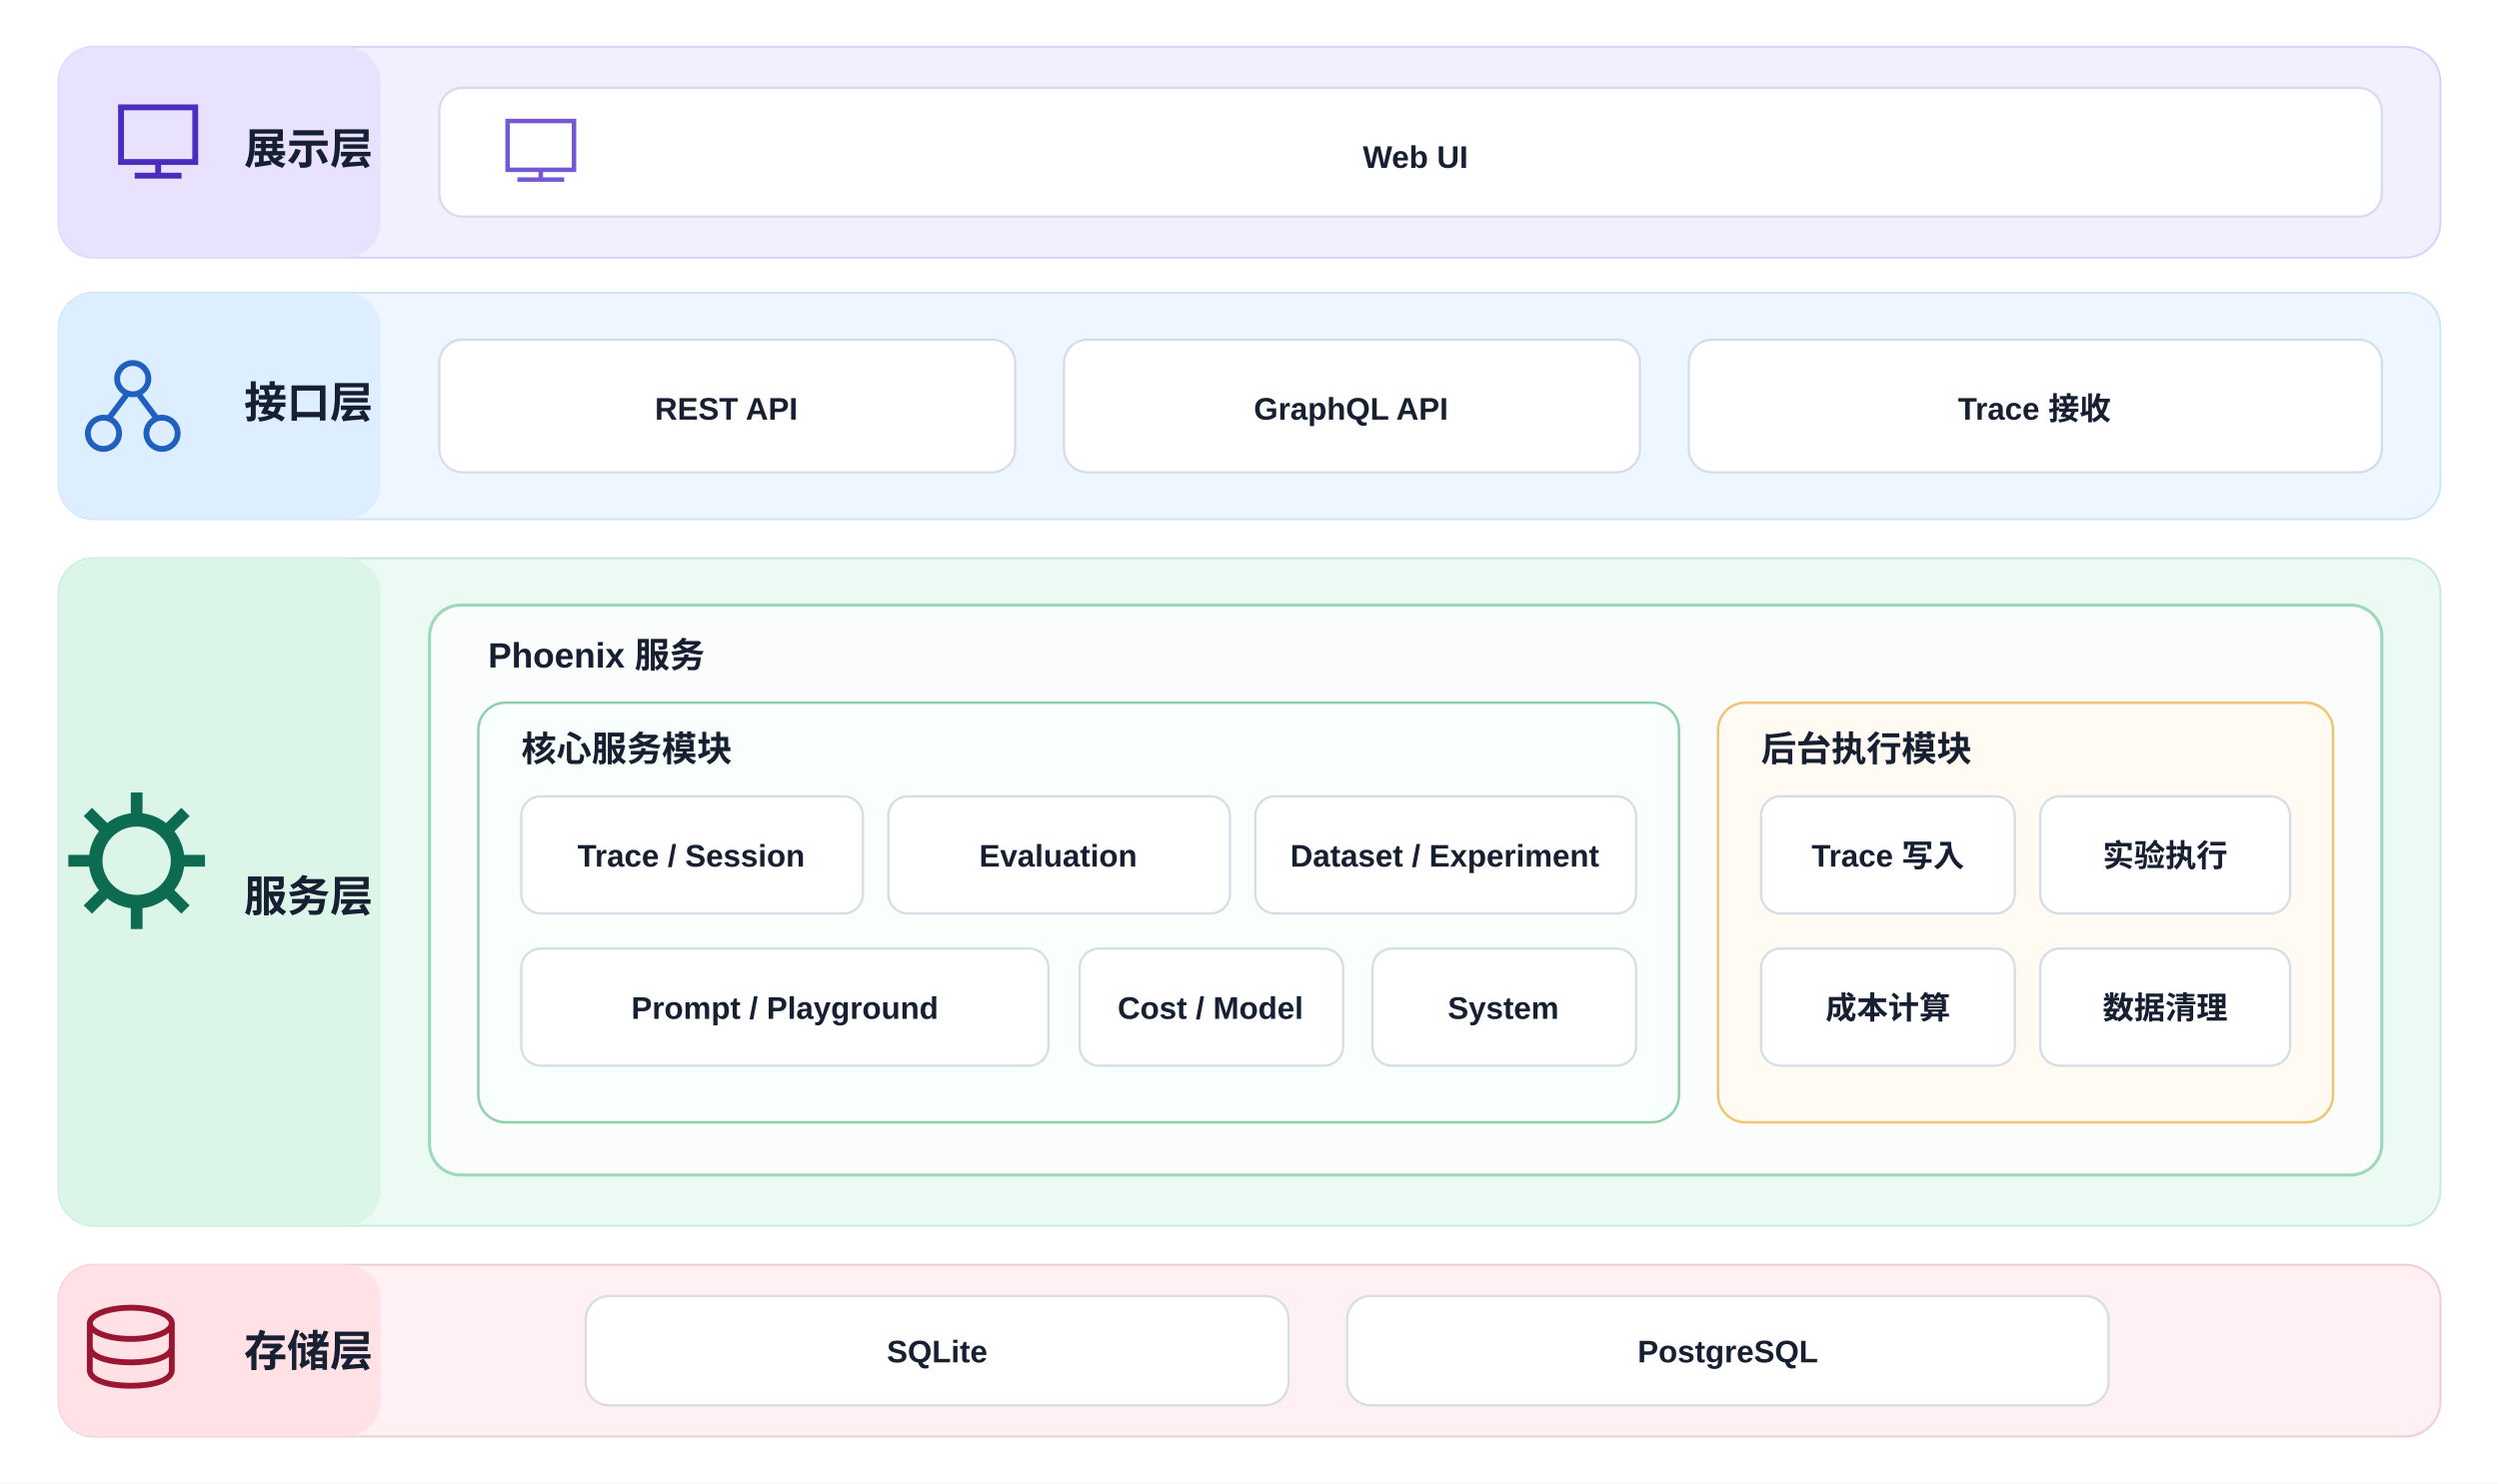
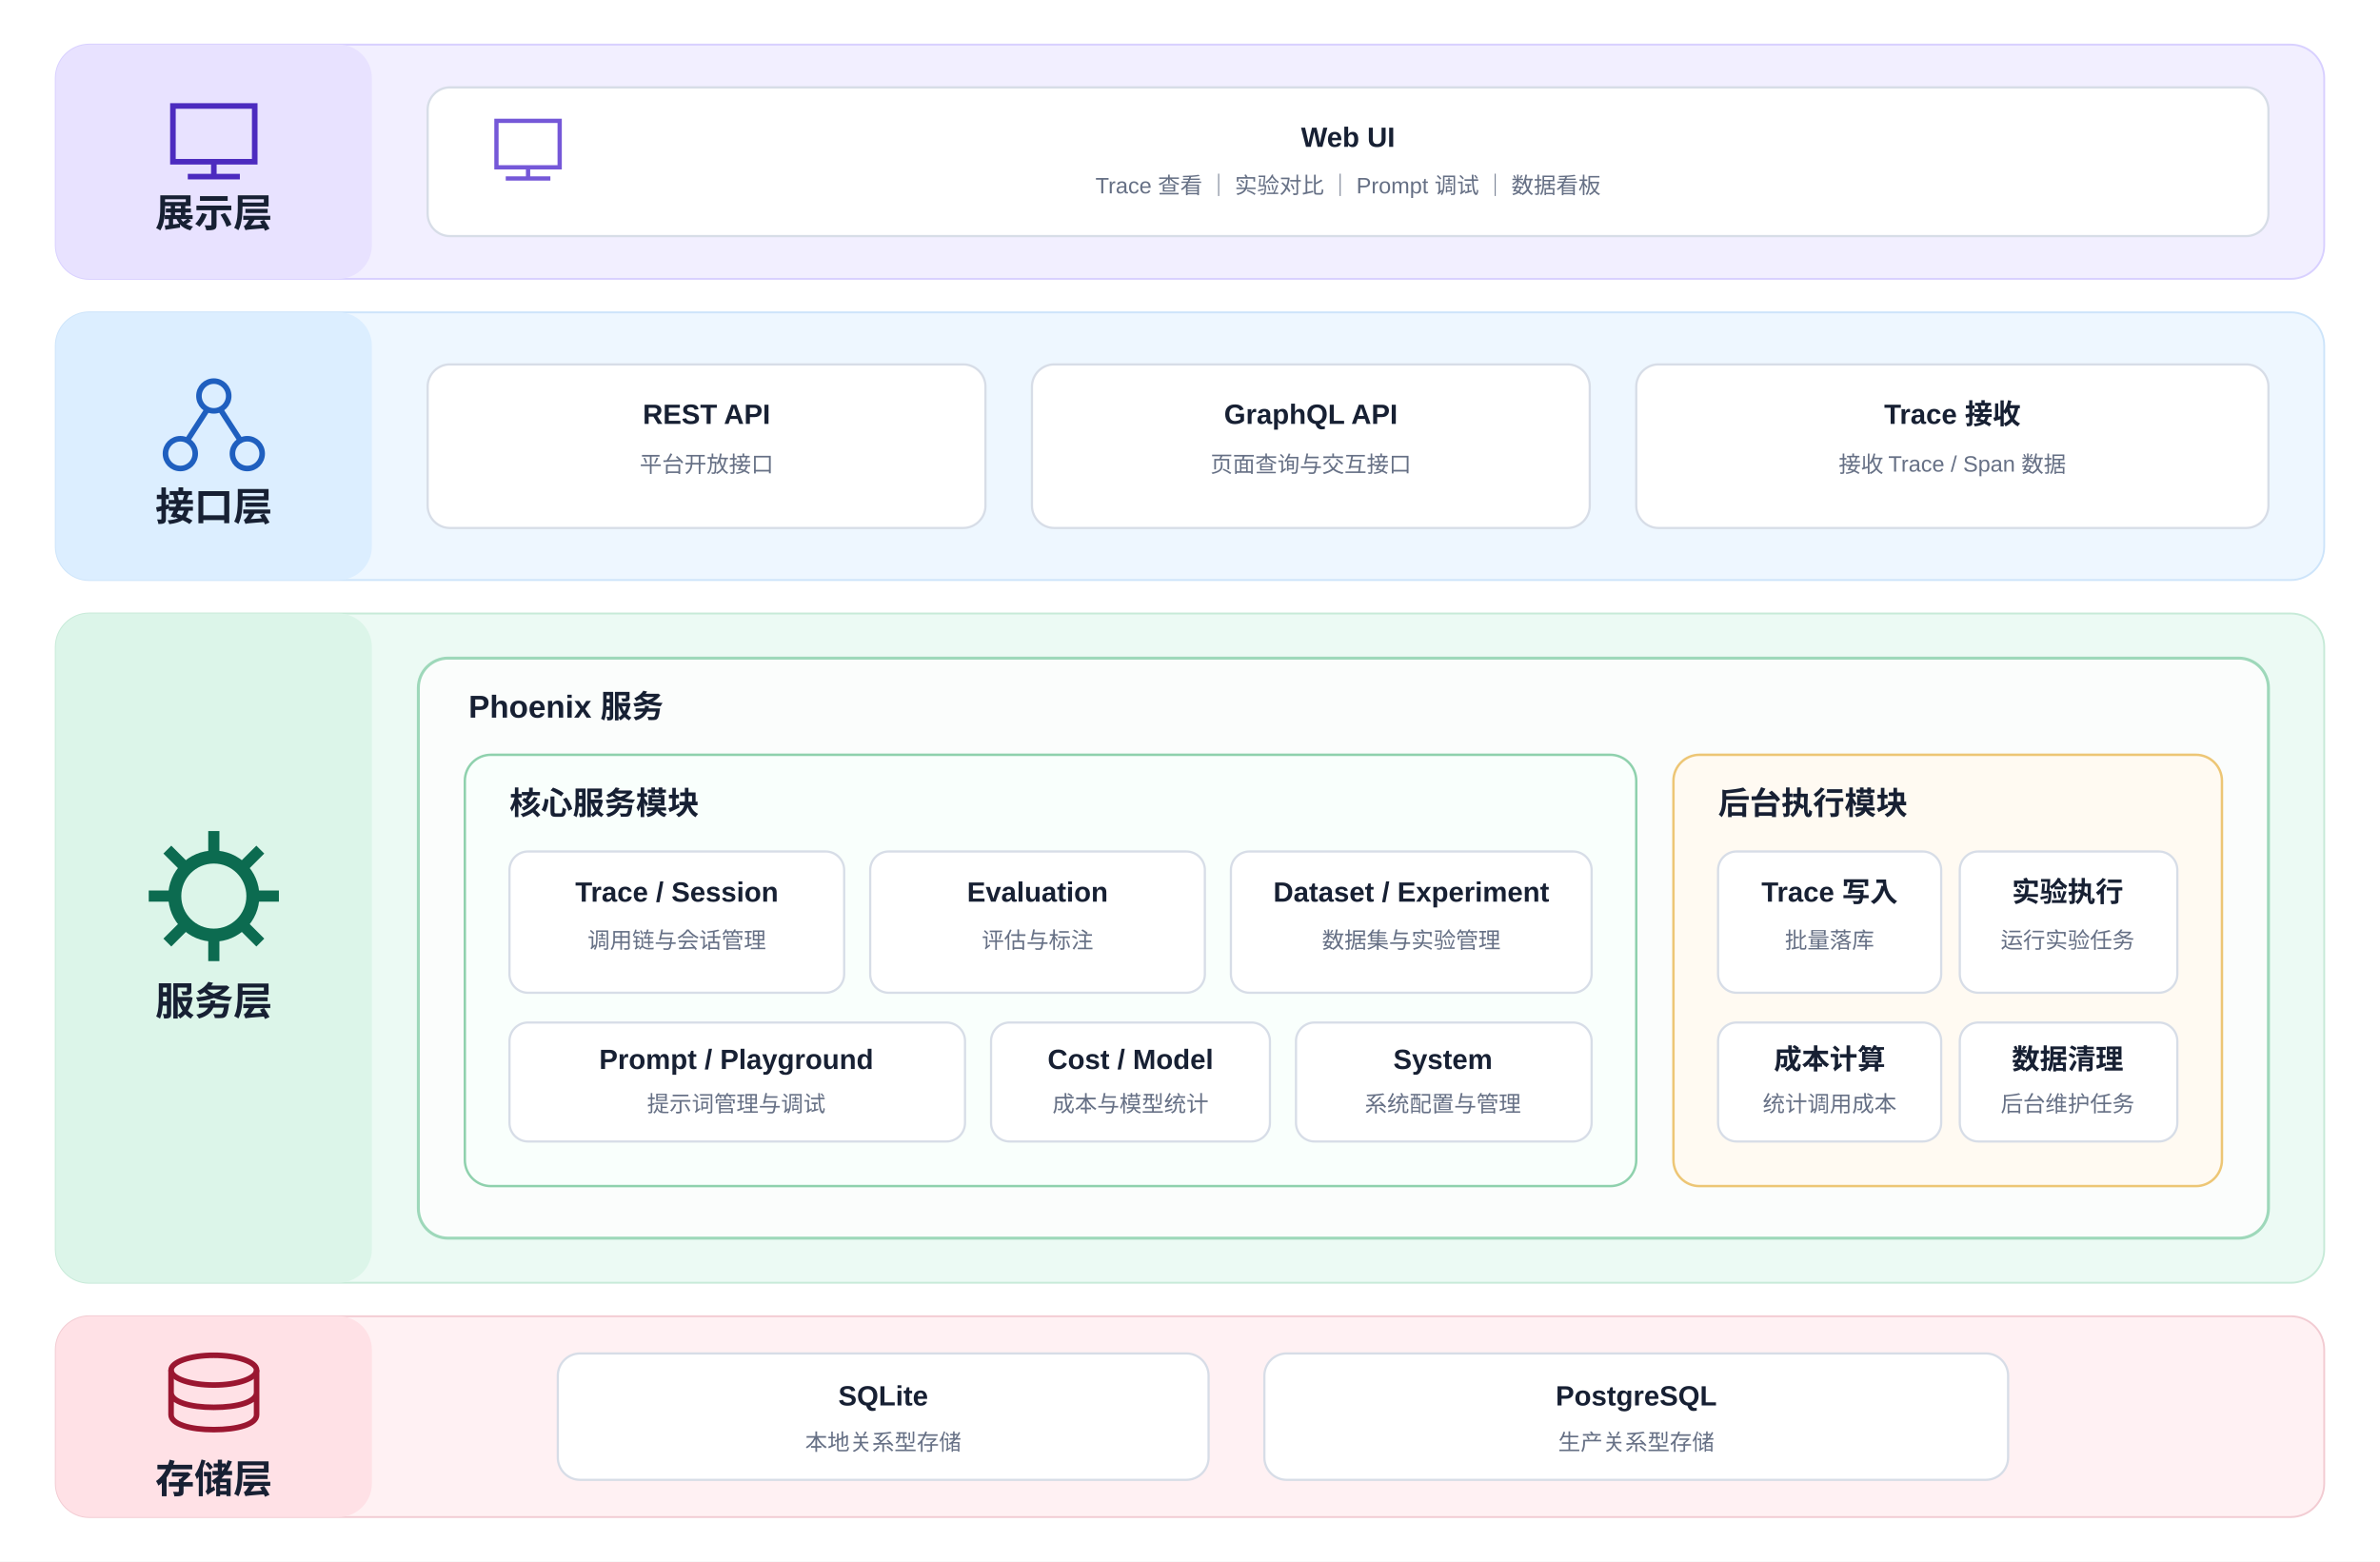
- <svg xmlns="http://www.w3.org/2000/svg" width="1280" height="760" viewBox="0 0 1280 760">
+ <svg xmlns="http://www.w3.org/2000/svg" width="1280" height="840" viewBox="0 0 1280 840">
  <defs>
    <style>
      text{font-family:Arial,"Microsoft YaHei",sans-serif;fill:#172033}
-       .layer{font-size:22px;font-weight:700}
-       .group{font-size:18px;font-weight:700}
-       .name{font-size:16px;font-weight:700}
+       .layer{font-size:21px;font-weight:700}
+       .group{font-size:17px;font-weight:700}
+       .name{font-size:15px;font-weight:700}
+       .sub{font-size:12px;fill:#667085}
      .card{fill:#fff;stroke:#d7dde7;stroke-width:1.2}
      .serviceFrame{fill:#fbfdfc;stroke:#9ed8ba;stroke-width:1.6}
      .coreBox{fill:#f9fffc;stroke:#8fd1ad;stroke-width:1.3}
      .bgBox{fill:#fffaf2;stroke:#edc675;stroke-width:1.3}
    </style>
  </defs>
-   <rect width="1280" height="760" fill="#fff" />
-   <rect x="30" y="24" width="1220" height="108" rx="18" fill="#f2efff" stroke="#d8d0ff" />
-   <rect x="30" y="24" width="165" height="108" rx="18" fill="#e8e2ff" />
-   <path d="M62 55h38v28H62zM69 90h24M81 83v7" fill="none" stroke="#4c2bbf" stroke-width="3" />
-   <text x="125" y="84" class="layer">展示层</text>
-   <rect x="225" y="45" width="995" height="66" rx="12" class="card" />
-   <path d="M260 62h34v25h-34zM265 92h24M277 87v5" fill="none" stroke="#7558d8" stroke-width="2.3" />
-   <text x="725" y="86" text-anchor="middle" class="name">Web UI</text>
-   <rect x="30" y="150" width="1220" height="116" rx="18" fill="#eef7ff" stroke="#cde4fa" />
-   <rect x="30" y="150" width="165" height="116" rx="18" fill="#dceeff" />
-   <circle cx="68" cy="194" r="8" fill="none" stroke="#1f5fbf" stroke-width="3" />
-   <circle cx="53" cy="222" r="8" fill="none" stroke="#1f5fbf" stroke-width="3" />
-   <circle cx="83" cy="222" r="8" fill="none" stroke="#1f5fbf" stroke-width="3" />
-   <path d="M65 202l-9 12M71 202l9 12" stroke="#1f5fbf" stroke-width="3" />
-   <text x="125" y="214" class="layer">接口层</text>
-   <rect x="225" y="174" width="295" height="68" rx="12" class="card" />
-   <text x="372" y="215" text-anchor="middle" class="name">REST API</text>
-   <rect x="545" y="174" width="295" height="68" rx="12" class="card" />
-   <text x="692" y="215" text-anchor="middle" class="name">GraphQL API</text>
-   <rect x="865" y="174" width="355" height="68" rx="12" class="card" />
-   <text x="1042" y="215" text-anchor="middle" class="name">Trace 接收</text>
-   <rect x="30" y="286" width="1220" height="342" rx="18" fill="#ecfaf4" stroke="#c7ead8" />
-   <rect x="30" y="286" width="165" height="342" rx="18" fill="#dcf5e9" />
-   <circle cx="70" cy="441" r="21" fill="none" stroke="#0c6b50" stroke-width="7" />
-   <path d="M70 406v12M70 464v12M35 441h12M93 441h12M45 416l9 9M86 457l9 9M95 416l-9 9M54 457l-9 9" stroke="#0c6b50" stroke-width="6" />
-   <text x="125" y="467" class="layer">服务层</text>
-   <rect x="220" y="310" width="1000" height="292" rx="16" class="serviceFrame" />
-   <text x="250" y="342" class="group">Phoenix 服务</text>
-   <rect x="245" y="360" width="615" height="215" rx="14" class="coreBox" />
-   <text x="267" y="390" class="group">核心服务模块</text>
-   <rect x="267" y="408" width="175" height="60" rx="10" class="card" />
-   <text x="354" y="444" text-anchor="middle" class="name">Trace / Session</text>
-   <rect x="455" y="408" width="175" height="60" rx="10" class="card" />
-   <text x="542" y="444" text-anchor="middle" class="name">Evaluation</text>
-   <rect x="643" y="408" width="195" height="60" rx="10" class="card" />
-   <text x="740" y="444" text-anchor="middle" class="name">Dataset / Experiment</text>
-   <rect x="267" y="486" width="270" height="60" rx="10" class="card" />
-   <text x="402" y="522" text-anchor="middle" class="name">Prompt / Playground</text>
-   <rect x="553" y="486" width="135" height="60" rx="10" class="card" />
-   <text x="620" y="522" text-anchor="middle" class="name">Cost / Model</text>
-   <rect x="703" y="486" width="135" height="60" rx="10" class="card" />
-   <text x="770" y="522" text-anchor="middle" class="name">System</text>
-   <rect x="880" y="360" width="315" height="215" rx="14" class="bgBox" />
-   <text x="902" y="390" class="group">后台执行模块</text>
-   <rect x="902" y="408" width="130" height="60" rx="10" class="card" />
-   <text x="967" y="444" text-anchor="middle" class="name">Trace 写入</text>
-   <rect x="1045" y="408" width="128" height="60" rx="10" class="card" />
-   <text x="1109" y="444" text-anchor="middle" class="name">实验执行</text>
-   <rect x="902" y="486" width="130" height="60" rx="10" class="card" />
-   <text x="967" y="522" text-anchor="middle" class="name">成本计算</text>
-   <rect x="1045" y="486" width="128" height="60" rx="10" class="card" />
-   <text x="1109" y="522" text-anchor="middle" class="name">数据清理</text>
-   <rect x="30" y="648" width="1220" height="88" rx="18" fill="#fff1f3" stroke="#f2cbd2" />
-   <rect x="30" y="648" width="165" height="88" rx="18" fill="#ffe1e6" />
-   <ellipse cx="67" cy="678" rx="21" ry="8" fill="none" stroke="#9a1630" stroke-width="3" />
-   <path d="M46 678v24c0 5 9 8 21 8s21-3 21-8v-24M46 690c0 5 9 8 21 8s21-3 21-8" fill="none" stroke="#9a1630" stroke-width="3" />
-   <text x="125" y="700" class="layer">存储层</text>
-   <rect x="300" y="664" width="360" height="56" rx="12" class="card" />
-   <text x="480" y="698" text-anchor="middle" class="name">SQLite</text>
-   <rect x="690" y="664" width="390" height="56" rx="12" class="card" />
-   <text x="885" y="698" text-anchor="middle" class="name">PostgreSQL</text>
+   <rect width="1280" height="840" fill="#fff" />
+   <rect x="30" y="24" width="1220" height="126" rx="18" fill="#f2efff" stroke="#d8d0ff" />
+   <rect x="30" y="24" width="170" height="126" rx="18" fill="#e8e2ff" />
+   <g transform="translate(115 87)">
+     <path d="M-22 -30h44v30h-44zM-14 8h28M0 0v8" fill="none" stroke="#4c2bbf" stroke-width="3" />
+     <text x="0" y="35" text-anchor="middle" class="layer">展示层</text>
+   </g>
+   <rect x="230" y="47" width="990" height="80" rx="12" class="card" />
+   <path d="M267 65h34v25h-34zM272 96h24M284 90v6" fill="none" stroke="#7558d8" stroke-width="2.3" />
+   <text x="725" y="79" text-anchor="middle" class="name">Web UI</text>
+   <text x="725" y="104" text-anchor="middle" class="sub">Trace 查看 ｜ 实验对比 ｜ Prompt 调试 ｜ 数据看板</text>
+   <rect x="30" y="168" width="1220" height="144" rx="18" fill="#eef7ff" stroke="#cde4fa" />
+   <rect x="30" y="168" width="170" height="144" rx="18" fill="#dceeff" />
+   <g transform="translate(115 240)">
+     <circle cx="0" cy="-27" r="8" fill="none" stroke="#1f5fbf" stroke-width="3" />
+     <circle cx="-18" cy="4" r="8" fill="none" stroke="#1f5fbf" stroke-width="3" />
+     <circle cx="18" cy="4" r="8" fill="none" stroke="#1f5fbf" stroke-width="3" />
+     <path d="M-4 -19l-11 17M4 -19l11 17" stroke="#1f5fbf" stroke-width="3" />
+     <text x="0" y="40" text-anchor="middle" class="layer">接口层</text>
+   </g>
+   <rect x="230" y="196" width="300" height="88" rx="12" class="card" />
+   <text x="380" y="228" text-anchor="middle" class="name">REST API</text>
+   <text x="380" y="254" text-anchor="middle" class="sub">平台开放接口</text>
+   <rect x="555" y="196" width="300" height="88" rx="12" class="card" />
+   <text x="705" y="228" text-anchor="middle" class="name">GraphQL API</text>
+   <text x="705" y="254" text-anchor="middle" class="sub">页面查询与交互接口</text>
+   <rect x="880" y="196" width="340" height="88" rx="12" class="card" />
+   <text x="1050" y="228" text-anchor="middle" class="name">Trace 接收</text>
+   <text x="1050" y="254" text-anchor="middle" class="sub">接收 Trace / Span 数据</text>
+   <rect x="30" y="330" width="1220" height="360" rx="18" fill="#ecfaf4" stroke="#c7ead8" />
+   <rect x="30" y="330" width="170" height="360" rx="18" fill="#dcf5e9" />
+   <g transform="translate(115 510)">
+     <circle cx="0" cy="-28" r="21" fill="none" stroke="#0c6b50" stroke-width="7" />
+     <path d="M0 -63v12M0 -5v12M-35 -28h12M23 -28h12M-25 -53l9 9M16 -12l9 9M25 -53l-9 9M-16 -12l-9 9" stroke="#0c6b50" stroke-width="6" />
+     <text x="0" y="36" text-anchor="middle" class="layer">服务层</text>
+   </g>
+   <rect x="225" y="354" width="995" height="312" rx="16" class="serviceFrame" />
+   <text x="252" y="386" class="group">Phoenix 服务</text>
+   <rect x="250" y="406" width="630" height="232" rx="14" class="coreBox" />
+   <text x="274" y="438" class="group">核心服务模块</text>
+   <rect x="274" y="458" width="180" height="76" rx="10" class="card" />
+   <text x="364" y="485" text-anchor="middle" class="name">Trace / Session</text>
+   <text x="364" y="510" text-anchor="middle" class="sub">调用链与会话管理</text>
+   <rect x="468" y="458" width="180" height="76" rx="10" class="card" />
+   <text x="558" y="485" text-anchor="middle" class="name">Evaluation</text>
+   <text x="558" y="510" text-anchor="middle" class="sub">评估与标注</text>
+   <rect x="662" y="458" width="194" height="76" rx="10" class="card" />
+   <text x="759" y="485" text-anchor="middle" class="name">Dataset / Experiment</text>
+   <text x="759" y="510" text-anchor="middle" class="sub">数据集与实验管理</text>
+   <rect x="274" y="550" width="245" height="64" rx="10" class="card" />
+   <text x="396" y="575" text-anchor="middle" class="name">Prompt / Playground</text>
+   <text x="396" y="598" text-anchor="middle" class="sub">提示词管理与调试</text>
+   <rect x="533" y="550" width="150" height="64" rx="10" class="card" />
+   <text x="608" y="575" text-anchor="middle" class="name">Cost / Model</text>
+   <text x="608" y="598" text-anchor="middle" class="sub">成本与模型统计</text>
+   <rect x="697" y="550" width="159" height="64" rx="10" class="card" />
+   <text x="776" y="575" text-anchor="middle" class="name">System</text>
+   <text x="776" y="598" text-anchor="middle" class="sub">系统配置与管理</text>
+   <rect x="900" y="406" width="295" height="232" rx="14" class="bgBox" />
+   <text x="924" y="438" class="group">后台执行模块</text>
+   <rect x="924" y="458" width="120" height="76" rx="10" class="card" />
+   <text x="984" y="485" text-anchor="middle" class="name">Trace 写入</text>
+   <text x="984" y="510" text-anchor="middle" class="sub">批量落库</text>
+   <rect x="1054" y="458" width="117" height="76" rx="10" class="card" />
+   <text x="1112" y="485" text-anchor="middle" class="name">实验执行</text>
+   <text x="1112" y="510" text-anchor="middle" class="sub">运行实验任务</text>
+   <rect x="924" y="550" width="120" height="64" rx="10" class="card" />
+   <text x="984" y="575" text-anchor="middle" class="name">成本计算</text>
+   <text x="984" y="598" text-anchor="middle" class="sub">统计调用成本</text>
+   <rect x="1054" y="550" width="117" height="64" rx="10" class="card" />
+   <text x="1112" y="575" text-anchor="middle" class="name">数据清理</text>
+   <text x="1112" y="598" text-anchor="middle" class="sub">后台维护任务</text>
+   <rect x="30" y="708" width="1220" height="108" rx="18" fill="#fff1f3" stroke="#f2cbd2" />
+   <rect x="30" y="708" width="170" height="108" rx="18" fill="#ffe1e6" />
+   <g transform="translate(115 762)">
+     <ellipse cx="0" cy="-25" rx="23" ry="8" fill="none" stroke="#9a1630" stroke-width="3" />
+     <path d="M-23 -25v24c0 5 10 8 23 8s23-3 23-8v-24M-23 -13c0 5 10 8 23 8s23-3 23-8" fill="none" stroke="#9a1630" stroke-width="3" />
+     <text x="0" y="41" text-anchor="middle" class="layer">存储层</text>
+   </g>
+   <rect x="300" y="728" width="350" height="68" rx="12" class="card" />
+   <text x="475" y="756" text-anchor="middle" class="name">SQLite</text>
+   <text x="475" y="780" text-anchor="middle" class="sub">本地关系型存储</text>
+   <rect x="680" y="728" width="400" height="68" rx="12" class="card" />
+   <text x="880" y="756" text-anchor="middle" class="name">PostgreSQL</text>
+   <text x="880" y="780" text-anchor="middle" class="sub">生产关系型存储</text>
</svg>
